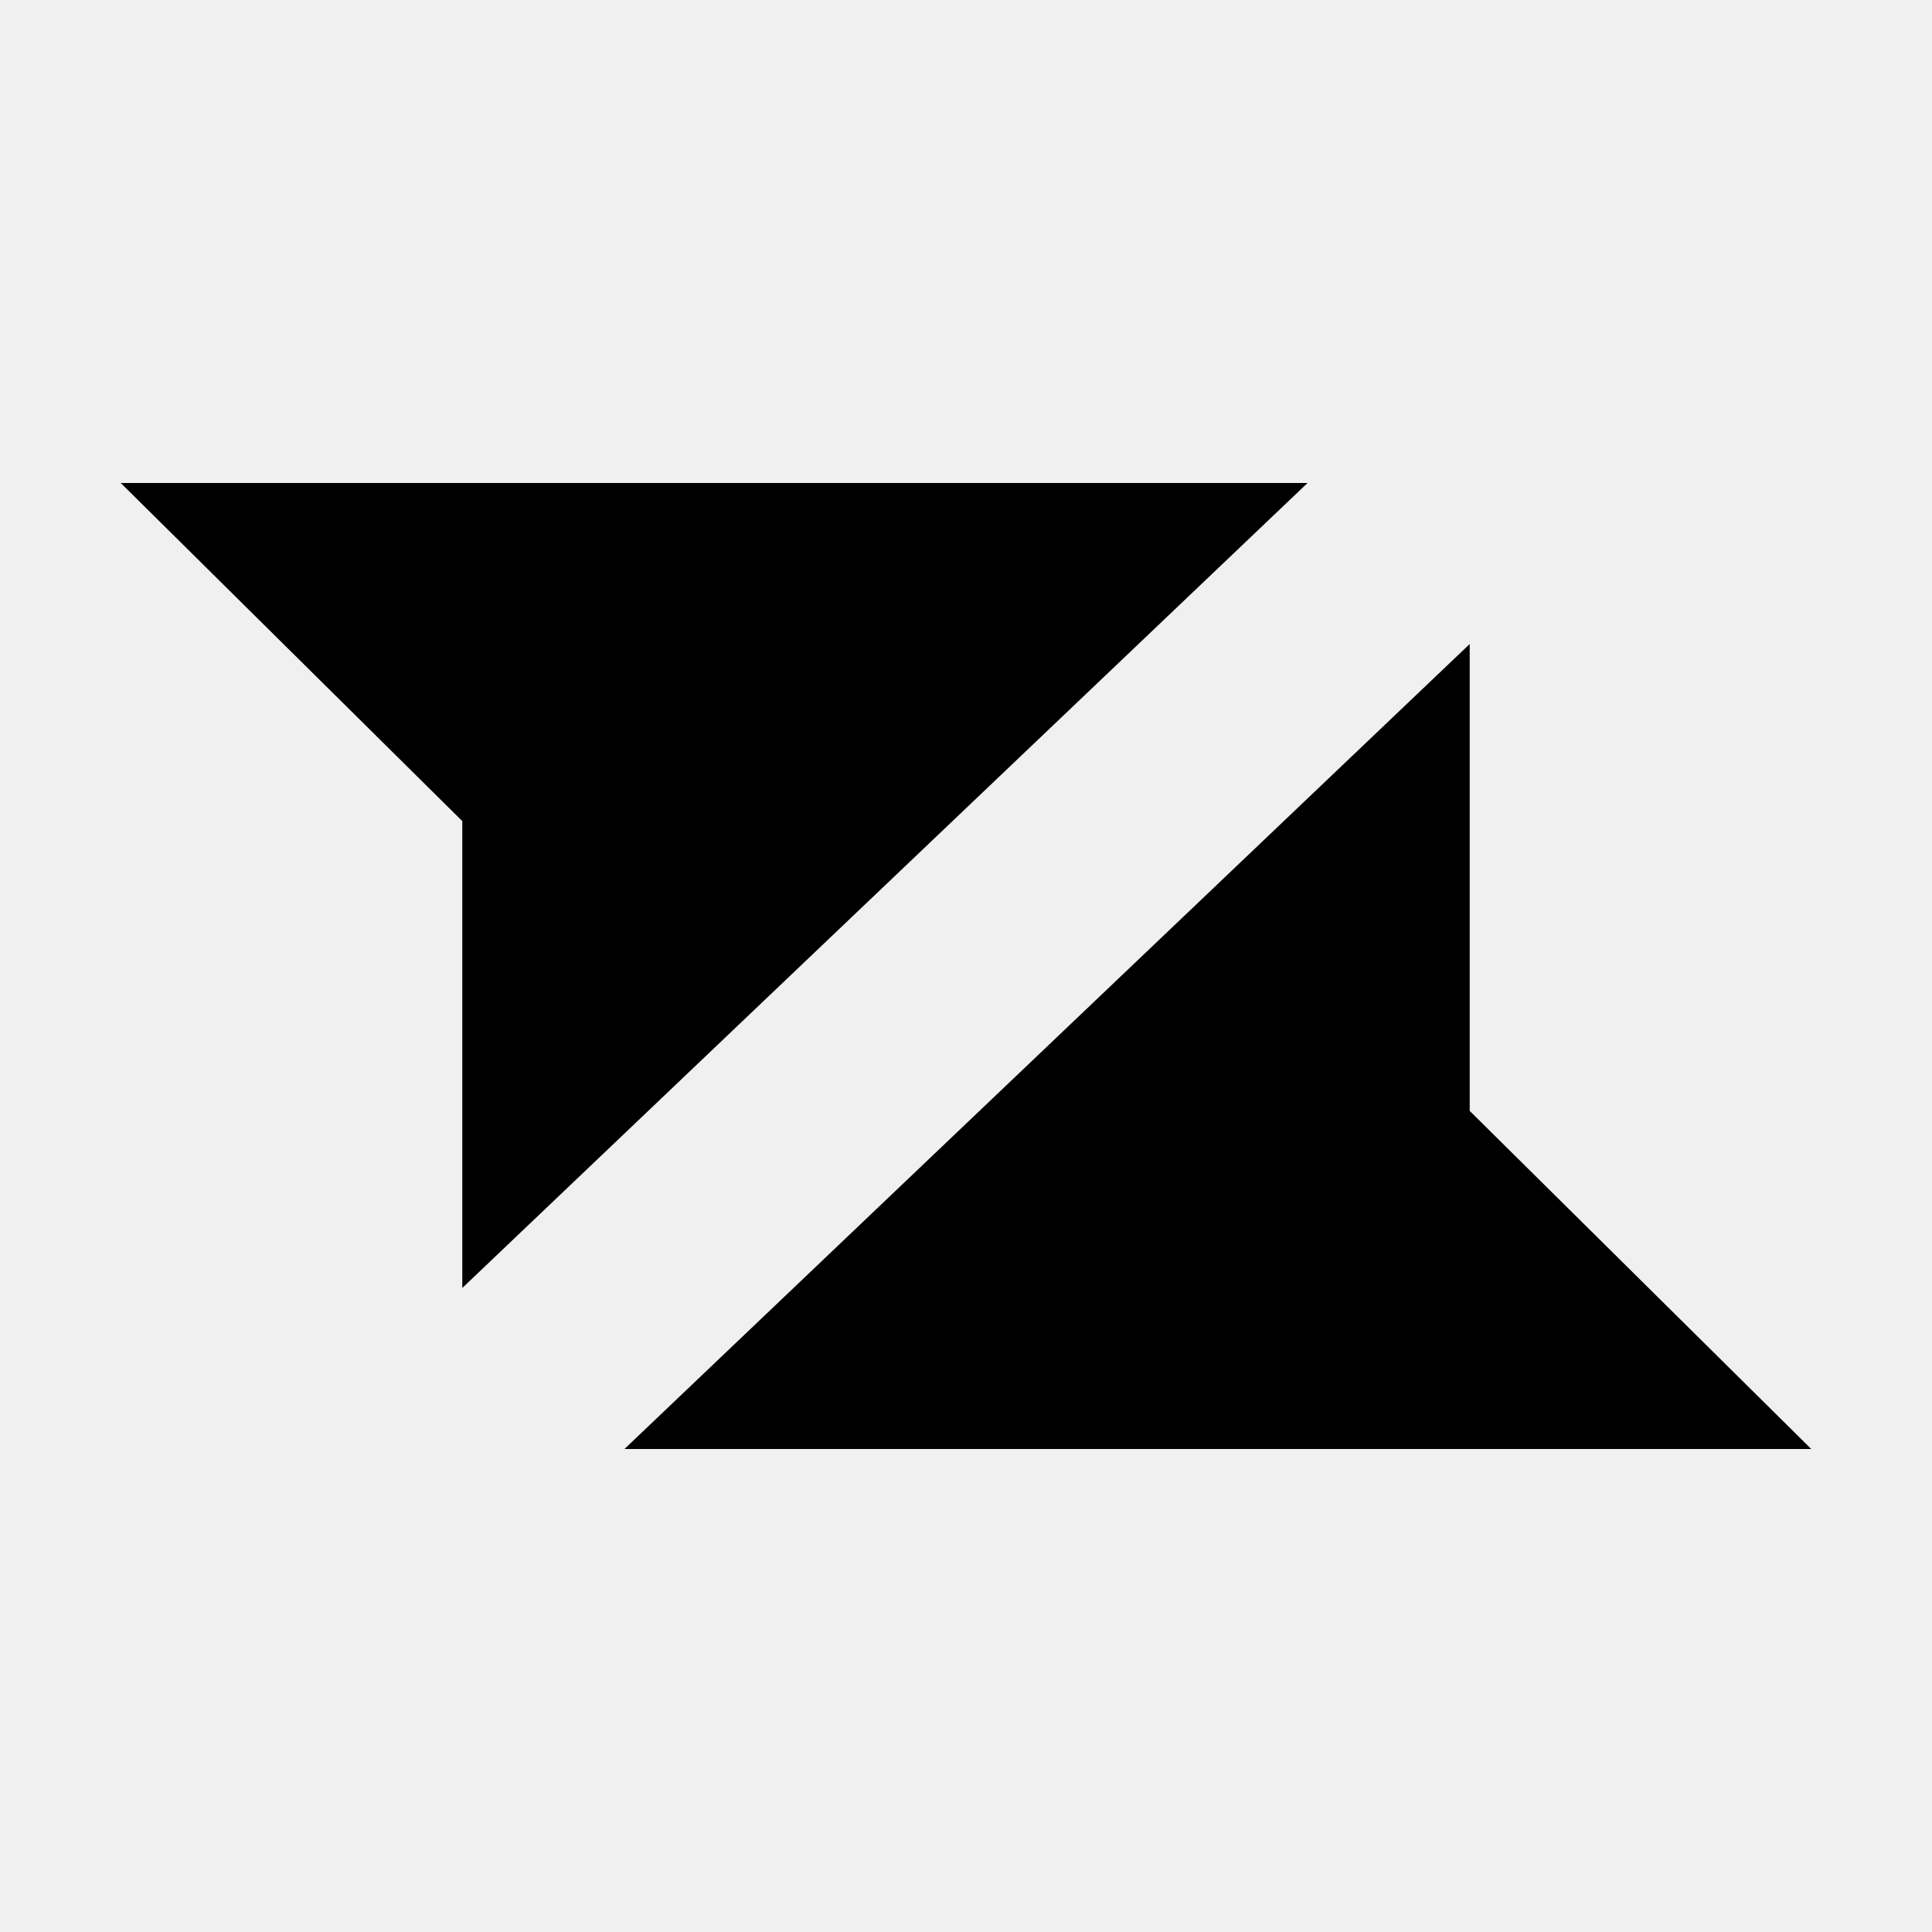
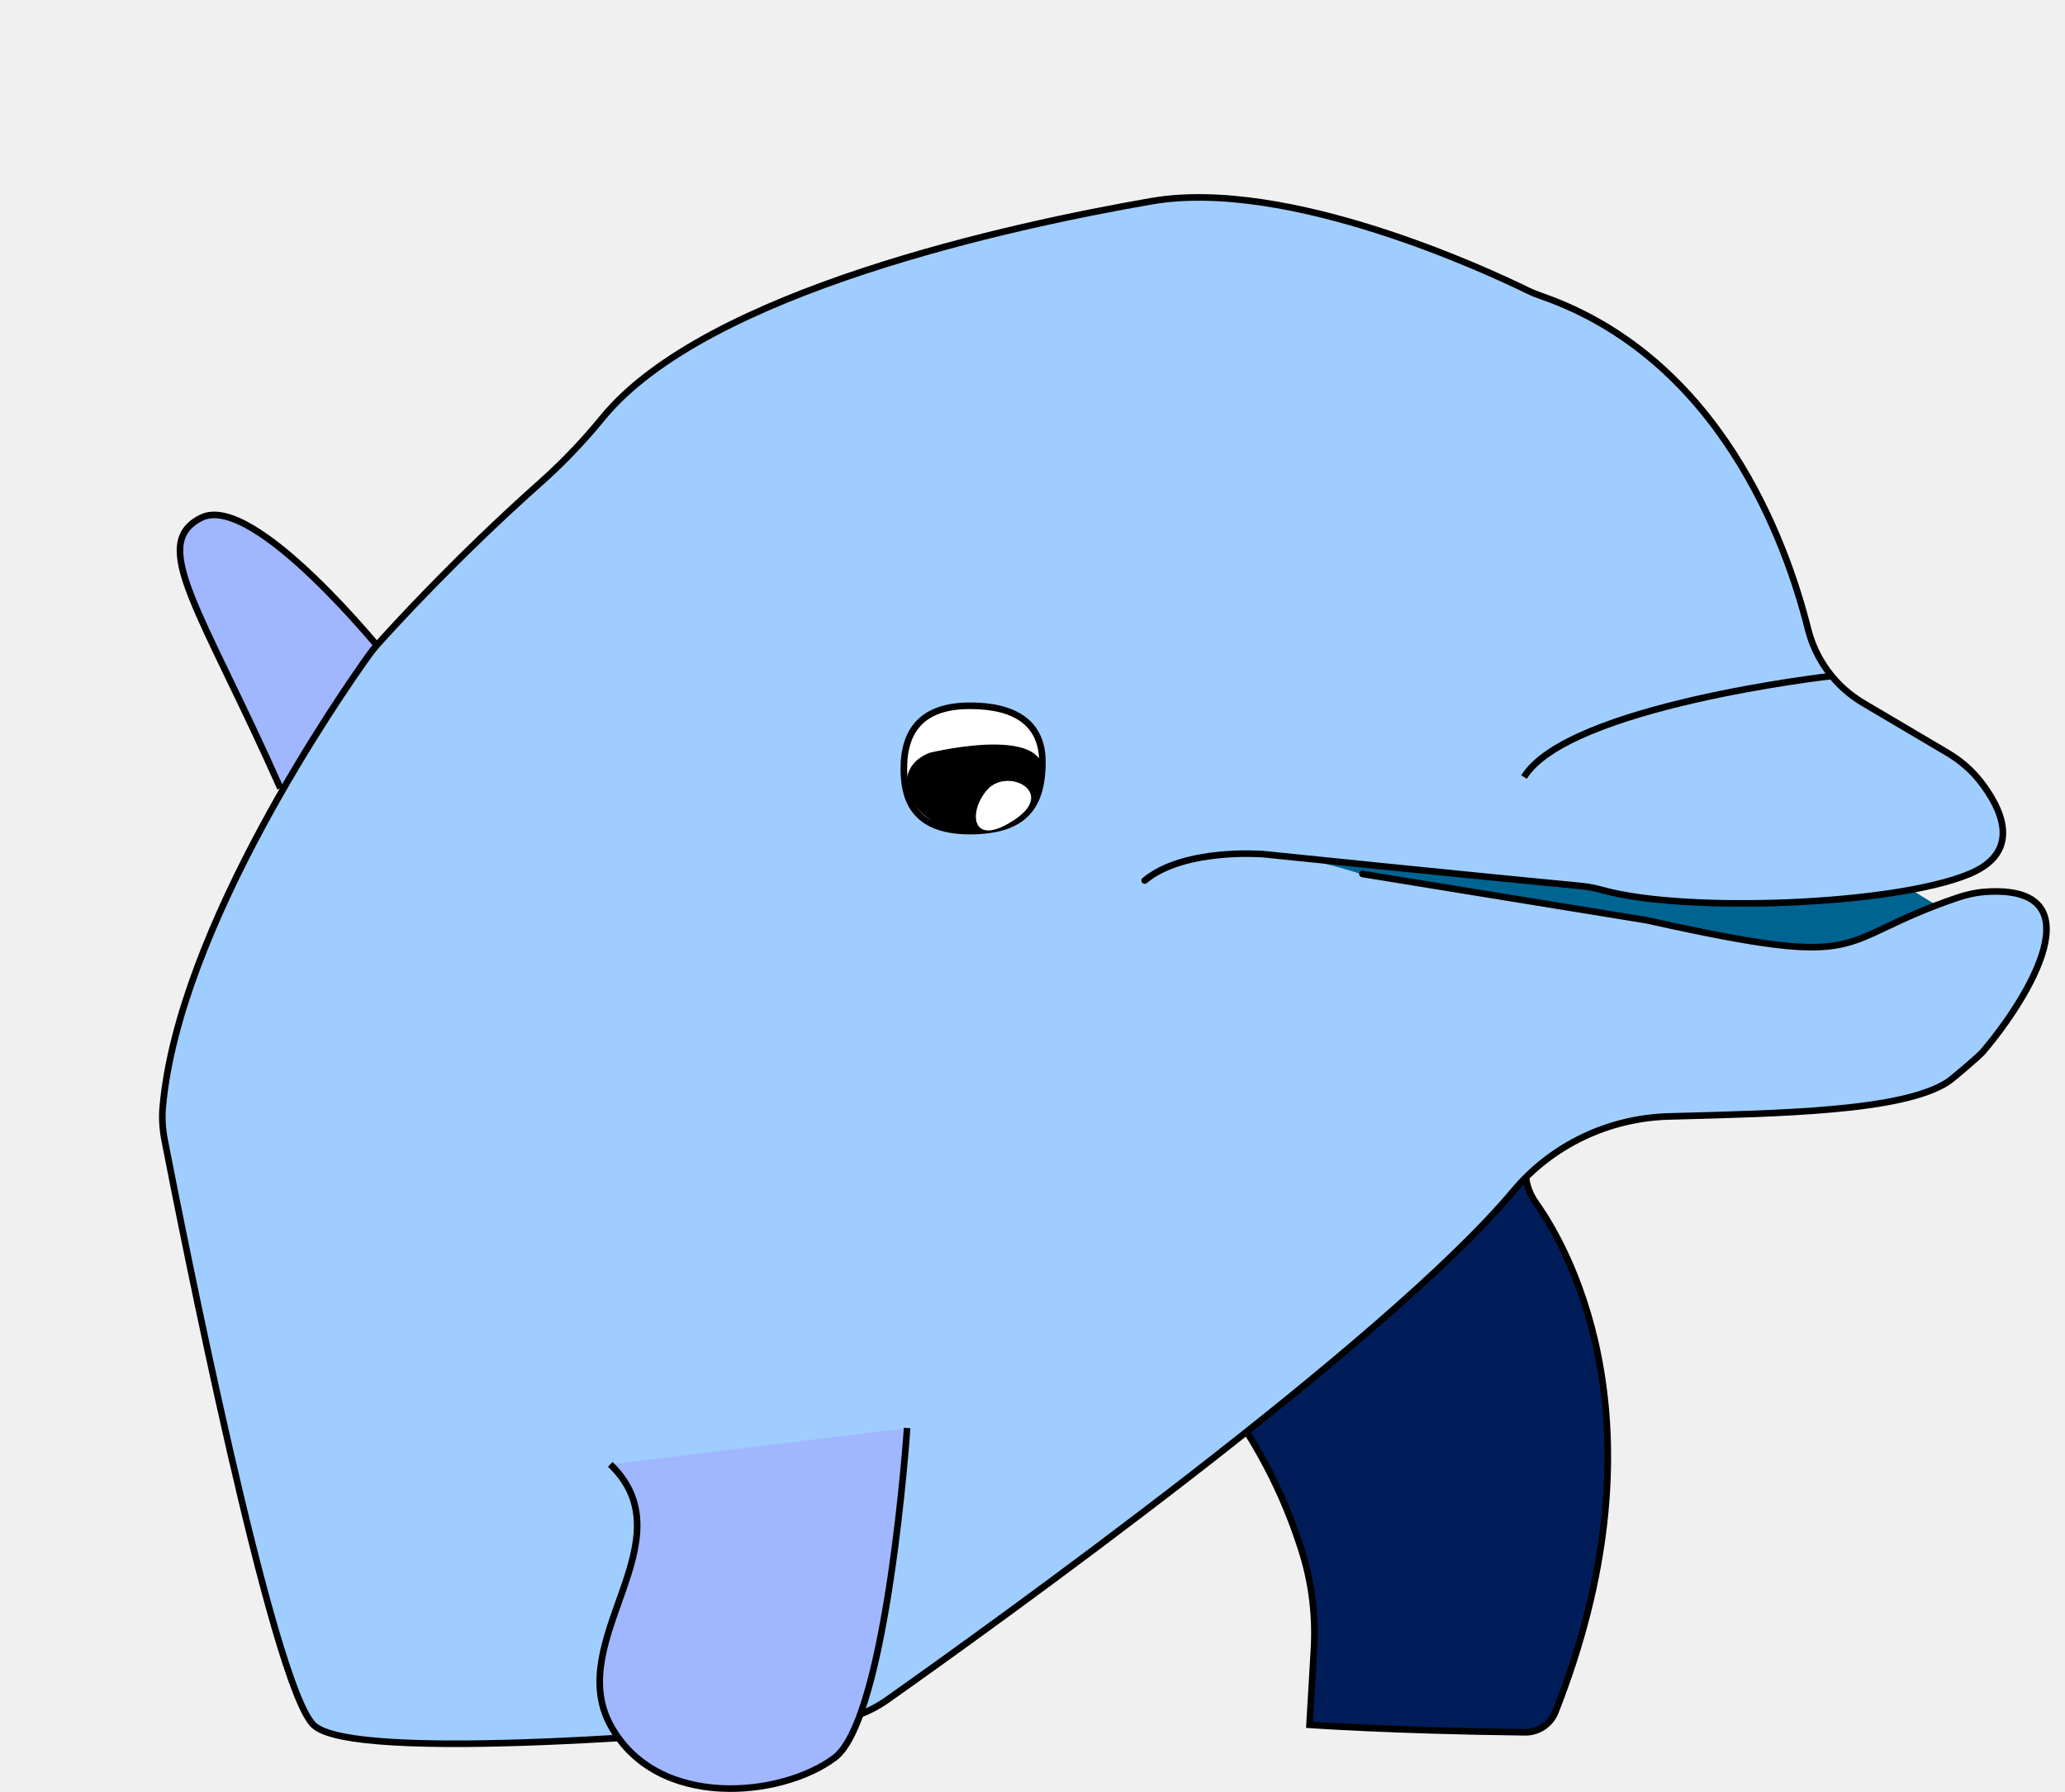
- <svg xmlns="http://www.w3.org/2000/svg" width="32" height="32" fill="none">
-   <path fill-rule="evenodd" clip-rule="evenodd" d="M21.657 8H2l5.657 5.6v7.733L21.657 8ZM10.343 24H30l-5.657-5.6v-7.733L10.343 24Z" fill="#000" />
+ <svg xmlns="http://www.w3.org/2000/svg" id="_レイヤー_2" viewBox="0 0 313 271.67">
+   <path id="_背ビレ" d="M58.5,99.5s-20-25-28-21,0,14,12,41" style="fill:#a0b7ff; stroke:#000; stroke-miterlimit:10;" />
+   <path id="left" d="M234.5,168.5l-3.07,6.95c-.55,2.4-.05,4.92,1.38,6.93,5.68,7.99,19.67,34.68,2.95,77.16-.74,1.88-2.57,3.11-4.59,3.09-20.08-.23-32.68-1.13-32.68-1.13l.67-11.44c.28-4.84-.26-9.69-1.66-14.32-2.06-6.81-6.14-16.69-14.01-26.24" style="fill:#001d59; stroke:#000; stroke-miterlimit:10;" />
+   <polygon points="203 125 285 132 298 140 283 153 205 138 196 126 203 125" style="fill:#006492; stroke-width:0px;" />
+   <path d="M207,132.76s-26.67-9.77-38.52,2.17c-11.85,11.94,35.56,5.43,35.56,5.43" style="fill:#a0cdff; stroke-width:0px;" />
+   <path id="body" d="M173.5,133.5c6-5,18-4,18-4,0,0,35.26,3.62,48.18,4.83,1.12.11,2.22.34,3.31.64,12.3,3.44,44.01,2.32,55.51-2.47,8.21-3.42,4.72-10.12,1.69-14.01-1.37-1.76-3.07-3.21-4.99-4.35l-12.78-7.55c-4.19-2.48-7.2-6.53-8.38-11.25-3.32-13.23-13.36-41.01-40.4-50.45-.72-.25-1.42-.53-2.1-.86-5.78-2.83-36.29-17.13-57.04-13.52s-67.45,13.59-83.16,32.82c-2.87,3.51-5.99,6.8-9.38,9.81-12.64,11.24-22.32,21.85-24.82,24.65-.44.49-.84,1-1.22,1.53-4.15,5.79-28.83,41.25-31.25,68.5-.15,1.66-.04,3.33.27,4.96,2.62,13.48,16.25,82.41,22.56,88.72,5.93,5.93,61.42,1.09,78.21-.52,3.14-.3,6.15-1.42,8.73-3.24,15.92-11.25,75.6-54.05,94.96-77.18,5.85-6.99,14.48-11.06,23.6-11.3,16.77-.45,35.51-.76,42.3-5.27.69-.46,4.67-3.86,5.21-4.49,7.01-8.2,17.46-25.35.57-24.3-1.49.09-2.97.42-4.39.9-19.6,6.65-12.28,11.13-46.67,3.51-.33-.07-.67-.14-1.01-.19l-42.5-6.92" style="fill:#a0cdff; stroke:#000; stroke-linecap:round; stroke-miterlimit:10;" />
+   <path d="M137.5,216.5s-3,44-11,50-27,8-34-5,12-27.97,0-39.49" style="fill:#a0b7ff; stroke:#000; stroke-miterlimit:10;" />
+   <path d="M147,126c-8.96,0-10-5.42-10-9.5,0-6.3,3.36-9.5,10-9.5,7.2,0,11,2.94,11,8.5,0,7.36-3.29,10.5-11,10.5Z" style="fill:#fff; stroke-width:0px;" />
+   <path d="M147,107.5c6.97,0,10.5,2.69,10.5,8,0,7.01-3.14,10-10.5,10-4.42,0-9.5-1.02-9.5-9,0-6.06,3.11-9,9.5-9M147,106.5c-7.5,0-10.5,4-10.5,10,0,4,1,10,10.5,10,8.5,0,11.5-3.93,11.5-11,0-5-2.94-9-11.5-9h0Z" style="fill:#000; stroke-width:0px;" />
+   <path d="M140.98,114.24s21.56-5.27,16.15,5.94c-1.22,2.52-3.15,4.21-5.31,4.99-11.28,4.04-18.99-7.79-10.84-10.93Z" style="fill:#000; stroke:#000; stroke-miterlimit:10; stroke-width:.25px;" />
+   <path d="M149.71,119.66c-3.01,3.27-2.63,9.23,4.28,4.47,6.01-4.14-1.28-7.74-4.28-4.47Z" style="fill:#fff; stroke-width:0px;" />
+   <path d="M231,117.81c6.65-10.79,46.5-15.31,46.5-15.31" style="fill:none; stroke:#000; stroke-miterlimit:10;" />
</svg>
